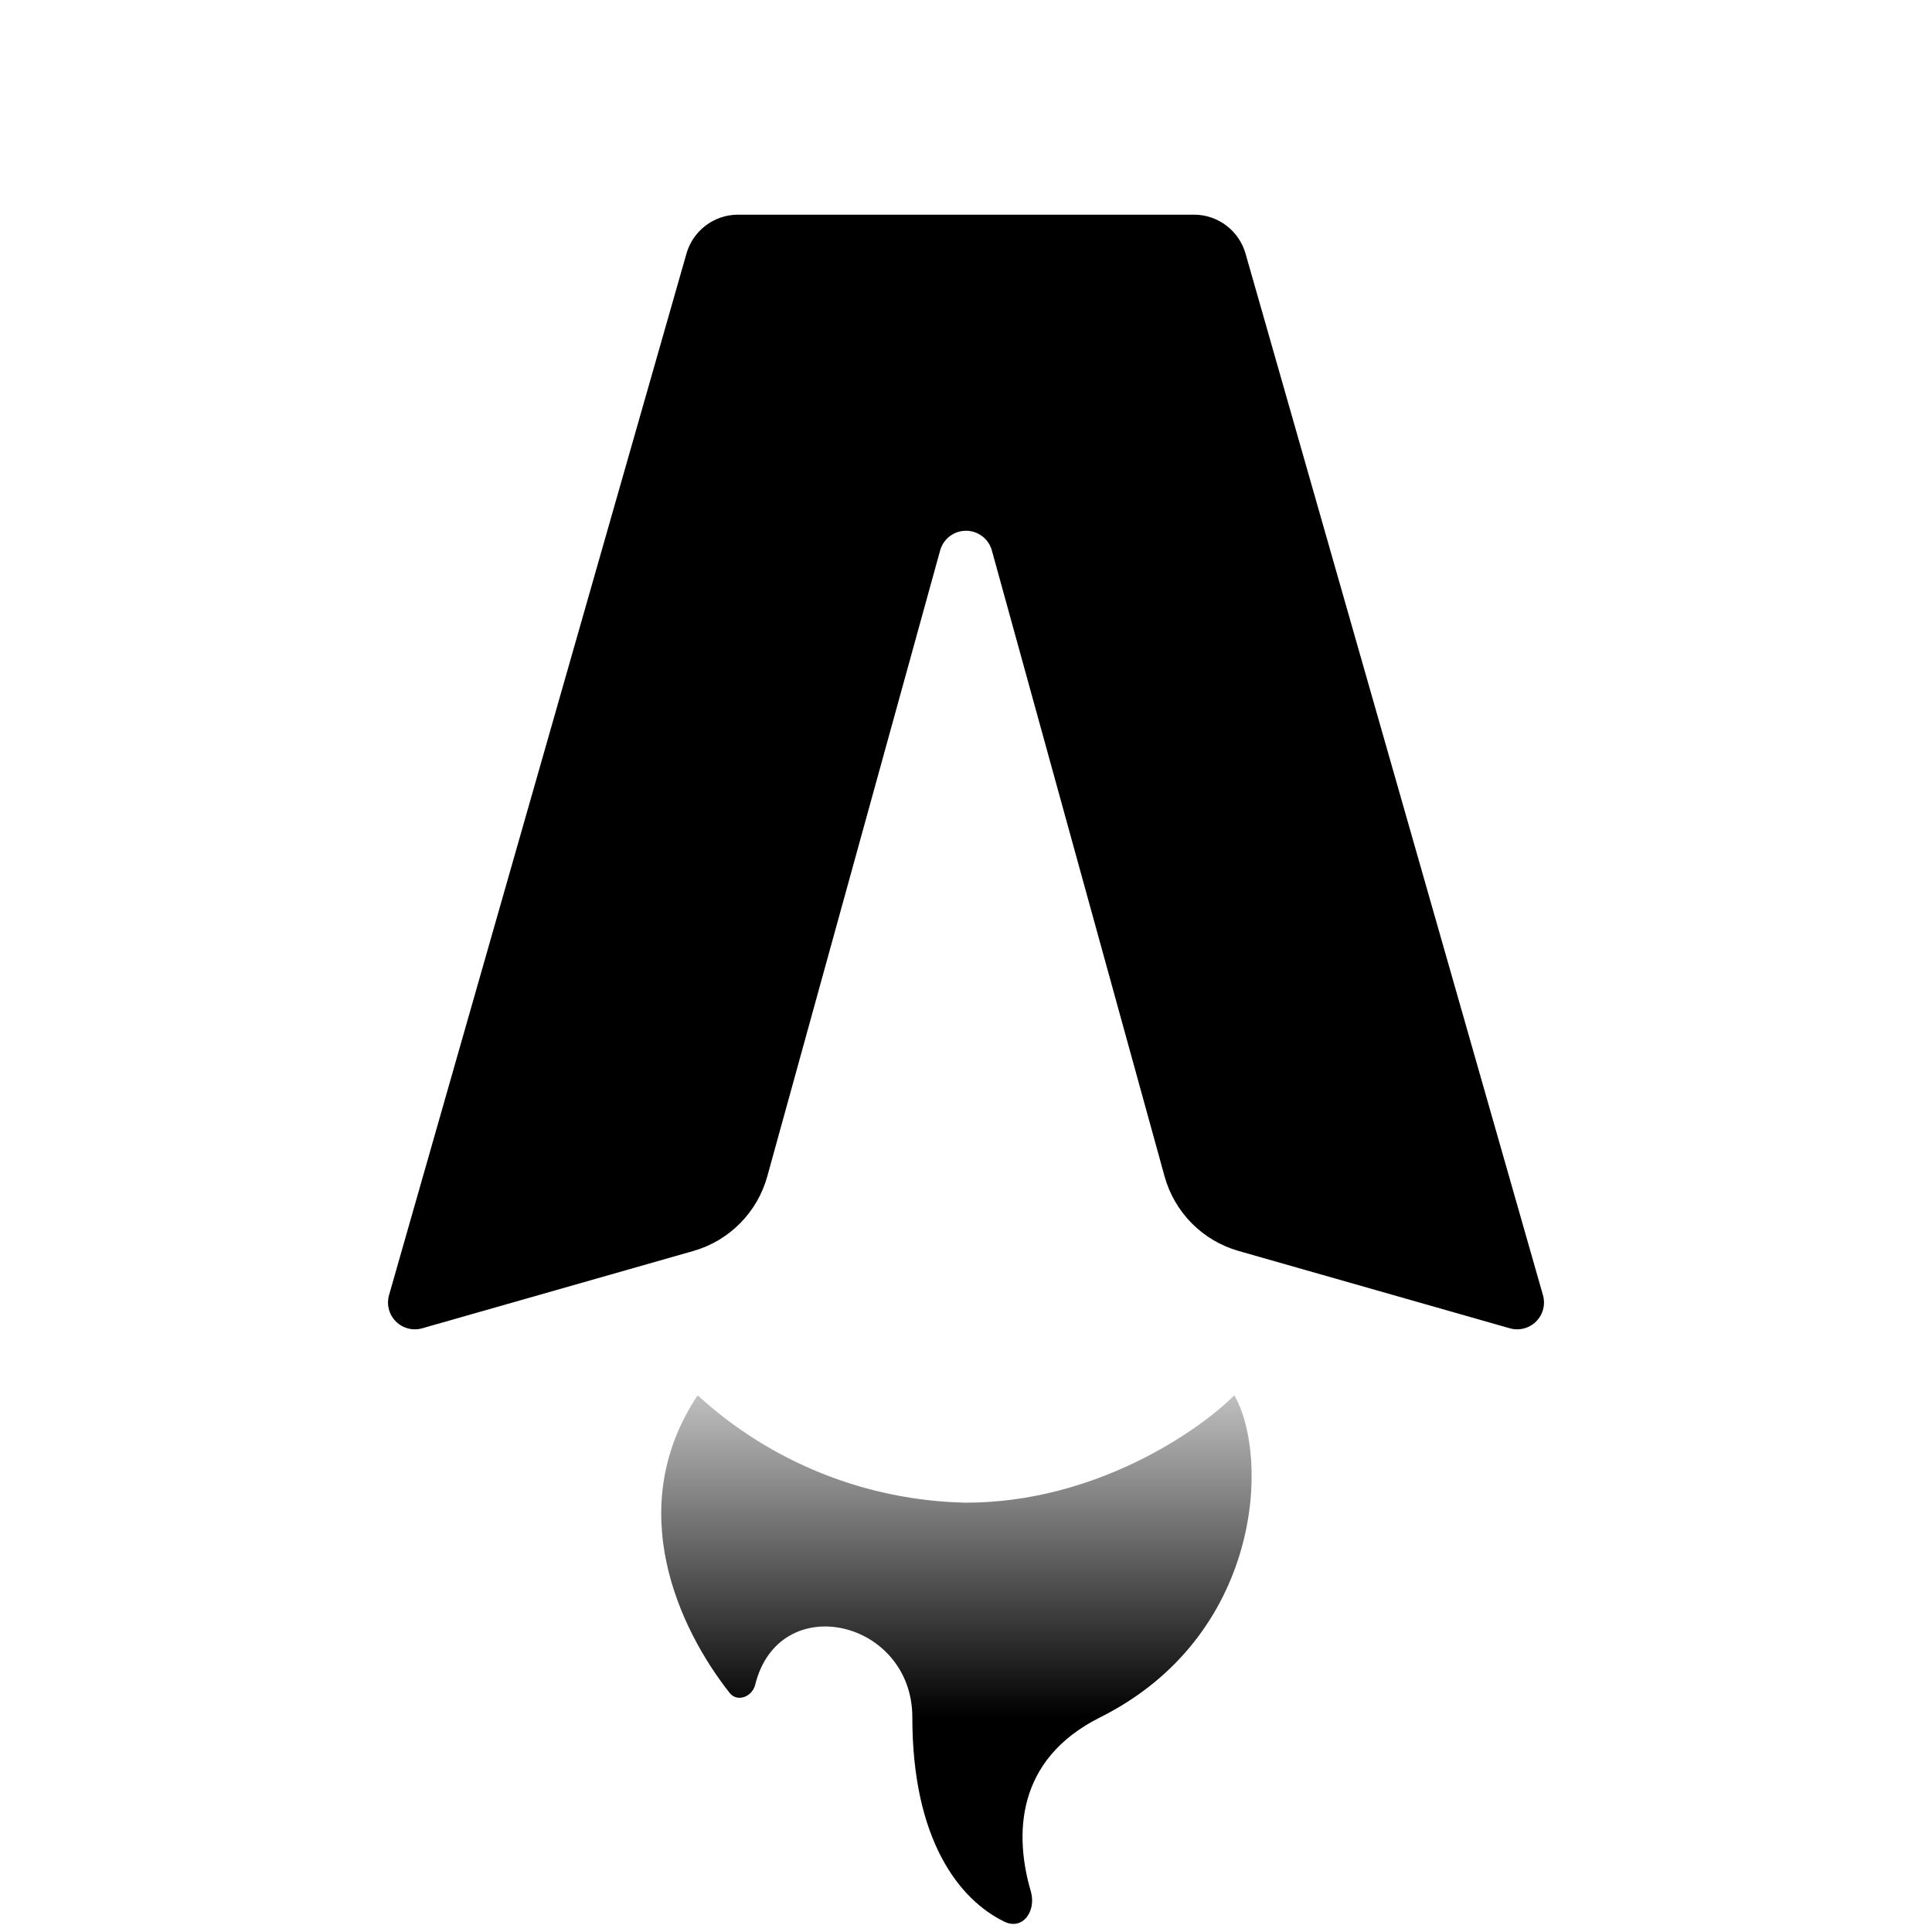
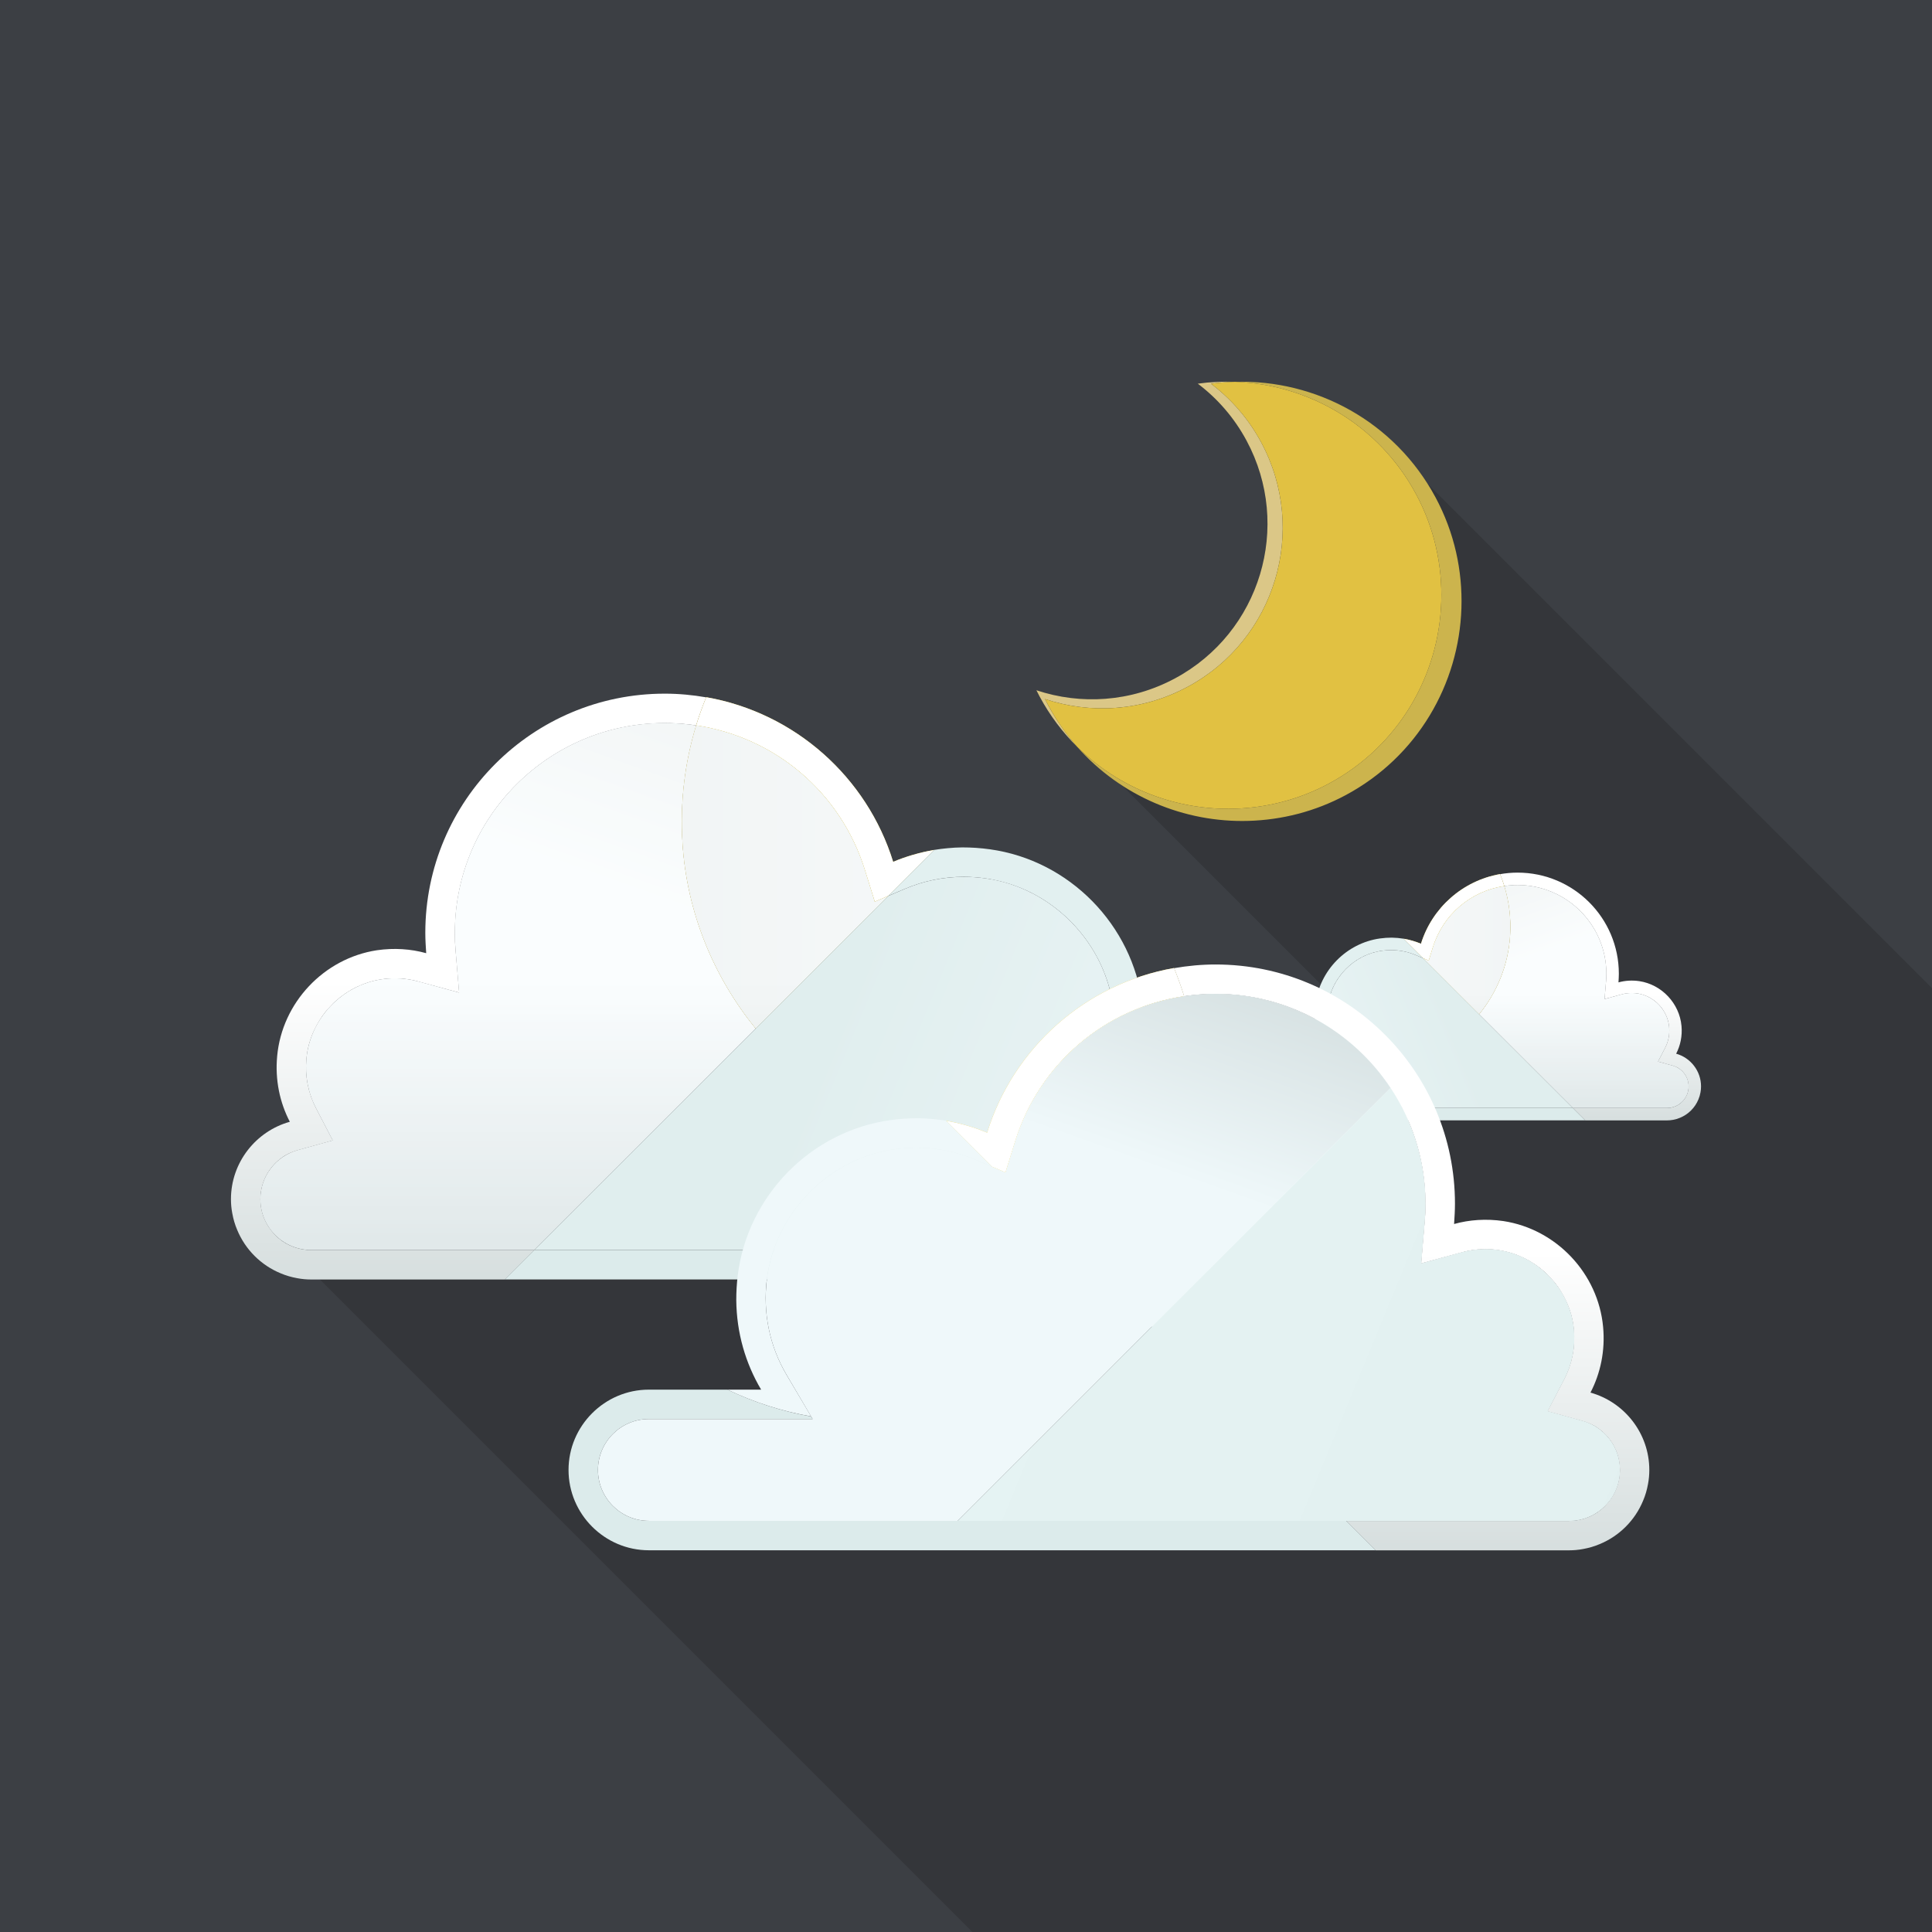
- <svg xmlns="http://www.w3.org/2000/svg" fill="none" viewBox="0 0 36 36">
-   <path fill="#000" d="M22.25 4h-8.5a1 1 0 0 0-.96.73l-5.54 19.4a.5.5 0 0 0 .62.62l5.05-1.44a2 2 0 0 0 1.38-1.4l3.22-11.66a.5.5 0 0 1 .96 0l3.22 11.67a2 2 0 0 0 1.38 1.39l5.05 1.44a.5.5 0 0 0 .62-.62l-5.54-19.4a1 1 0 0 0-.96-.73Z" />
-   <path fill="url(#gradient)" d="M18 28a7.63 7.63 0 0 1-5-2c-1.4 2.1-.35 4.35.6 5.55.14.17.41.07.47-.15.44-1.8 2.93-1.22 2.93.6 0 2.28.87 3.4 1.72 3.81.34.16.59-.2.49-.56-.31-1.05-.29-2.46 1.29-3.25 3-1.5 3.17-4.83 2.5-6-.67.67-2.6 2-5 2Z" />
-   <defs>
-     <linearGradient id="gradient" x1="16" x2="16" y1="32" y2="24" gradientUnits="userSpaceOnUse">
-       <stop stop-color="#000" />
-       <stop offset="1" stop-color="#000" stop-opacity="0" />
-     </linearGradient>
-   </defs>
-   <style>
-     @media (prefers-color-scheme:dark){:root{filter:invert(100%)}}
-   </style>
+ <svg xmlns="http://www.w3.org/2000/svg" version="1.1" id="_x32_" x="0px" y="0px" viewBox="0 0 512 512" style="enable-background:new 0 0 512 512;" xml:space="preserve">
+   <g>
+     <rect style="fill:#3C3F44;" width="512" height="512" />
+     <path style="opacity:0.15;fill:#040000;" d="M378.112,127.989l-17.562-17.562c-9.882-6.349-21.504-9.575-33.229-9.216   c-3.277-0.153-6.605,0-9.882,0.461c5.171,3.943,9.626,9.011,12.902,15.104c6.605,12.288,7.117,26.214,2.611,38.349   c-3.84,10.189-11.213,19.098-21.555,24.678c-11.776,6.298-24.986,7.014-36.762,3.123c0.307,0.563,0.563,1.075,0.87,1.639   c0.819,1.536,1.69,3.021,2.662,4.403l2.099,2.15l13.824,13.773c0.051,0.051,0.051,0.051,0.051,0.051l3.123,3.174   c0,0,0.051,0,0.103,0.051l52.697,52.696c-0.136,0.323-0.303,0.63-0.421,0.961c-8.295-3.993-17.664-6.246-27.495-6.246   c-3.738,0-7.424,0.359-11.008,0.973c-3.379,0.563-6.656,1.434-9.83,2.611c-5.018-17.767-20.327-31.539-38.963-34.099   c-2.509-0.358-4.966-0.512-7.373-0.512c-2.458,0.051-4.966,0.307-7.373,0.666c-3.789,0.666-7.475,1.741-10.905,3.174   c-6.912-22.426-26.01-39.475-49.562-43.622v0.051c-3.533-0.666-7.219-0.973-11.008-0.973c-34.97,0-63.386,28.365-63.386,63.386   c0,1.792,0.103,3.584,0.205,5.376c-4.045-1.126-8.499-1.433-13.056-0.768c-14.08,2.15-25.139,13.875-26.419,28.057   c-0.614,6.298,0.666,12.288,3.328,17.408c-8.294,2.253-14.541,9.523-15.462,18.329l11.213,11.213   c0.41,0.461,0.871,0.87,1.331,1.331L257.69,511.989H512v-89.139v-88.678v-72.294L378.112,127.989z" />
+     <g>
+       <g>
+         <linearGradient id="SVGID_1_" gradientUnits="userSpaceOnUse" x1="124.174" y1="378.898" x2="124.174" y2="260.158">
+           <stop offset="0" style="stop-color:#C2CECE" />
+           <stop offset="1" style="stop-color:#FFFFFF" />
+         </linearGradient>
+         <path style="fill:url(#SVGID_1_);" d="M187.142,184.8c-0.975,2.456-1.872,4.913-2.651,7.447     c-0.702-0.117-1.365-0.195-2.066-0.273c-2.067-0.234-4.133-0.351-6.277-0.351c-30.684,0-55.599,24.914-55.599,55.599     c0,1.598,0.039,3.158,0.195,4.718l0.936,11.112l-10.761-2.924c-0.507-0.156-1.052-0.273-1.559-0.39     c-1.56-0.312-3.119-0.468-4.679-0.468c-1.209,0-2.417,0.078-3.626,0.273c-4.601,0.702-8.773,2.768-12.126,5.77     c-0.468,0.429-0.936,0.897-1.365,1.365c-0.429,0.468-0.858,0.936-1.287,1.443c-1.209,1.521-2.222,3.197-3.041,4.952     c-1.092,2.339-1.794,4.874-2.027,7.525c-0.429,4.562,0.468,9.084,2.534,13.061l4.445,8.539v0.039l-9.279,2.573     c-1.092,0.312-2.145,0.741-3.08,1.248c-4.133,2.378-6.823,6.823-6.823,11.736c0,3.704,1.521,7.057,3.938,9.513     c0.585,0.624,1.287,1.17,1.988,1.677c2.183,1.443,4.757,2.3,7.564,2.3h59.069l-7.798,7.798H82.494     c-1.287,0-2.534-0.117-3.743-0.351c-1.52-0.273-3.002-0.702-4.367-1.287c-5.224-2.144-9.396-6.316-11.541-11.541     c-0.585-1.365-1.014-2.846-1.287-4.367c-0.234-1.209-0.351-2.456-0.351-3.743c0-9.747,6.628-18.013,15.596-20.508     c-2.651-5.108-3.938-11.073-3.353-17.389c1.287-14.153,12.36-25.928,26.435-28.072c4.562-0.663,9.007-0.351,13.061,0.78     c-0.117-1.794-0.234-3.587-0.234-5.381c0-35.013,28.423-63.397,63.436-63.397C179.89,183.825,183.594,184.176,187.142,184.8z" />
+         <path style="fill:#E1C943;" d="M247.575,225.232l-12.204,12.204l-3.548,1.521l-2.573-8.227     c-6.394-20.703-23.861-35.363-44.76-38.482c0.78-2.534,1.677-4.991,2.651-7.447v-0.039c23.549,4.133,42.615,21.21,49.555,43.629     C240.128,226.947,243.793,225.894,247.575,225.232z" />
+         <linearGradient id="SVGID_2_" gradientUnits="userSpaceOnUse" x1="216.033" y1="378.872" x2="216.033" y2="260.123">
+           <stop offset="0" style="stop-color:#C2CECE" />
+           <stop offset="1" style="stop-color:#FFFFFF" />
+         </linearGradient>
+         <path style="fill:url(#SVGID_2_);" d="M247.575,225.232l-12.204,12.204l-3.548,1.521l-2.573-8.227     c-6.394-20.703-23.861-35.363-44.76-38.482c0.78-2.534,1.677-4.991,2.651-7.447v-0.039c23.549,4.133,42.615,21.21,49.555,43.629     C240.128,226.947,243.793,225.894,247.575,225.232z" />
+         <linearGradient id="SVGID_3_" gradientUnits="userSpaceOnUse" x1="134.626" y1="378.887" x2="134.626" y2="260.138">
+           <stop offset="0" style="stop-color:#C2CECE" />
+           <stop offset="1" style="stop-color:#FFFFFF" />
+         </linearGradient>
+         <path style="fill:url(#SVGID_3_);" d="M180.872,223.389c-0.688-10.894,0.65-21.38,3.63-31.151     c-2.738-0.409-5.529-0.642-8.369-0.642c-30.662,0-55.605,24.947-55.605,55.609c0,1.592,0.072,3.166,0.202,4.723l0.933,11.116     l-10.76-2.943c-2.041-0.558-4.143-0.841-6.241-0.841c-1.196,0-2.41,0.093-3.606,0.274c-10.539,1.597-18.893,10.459-19.86,21.071     c-0.419,4.548,0.465,9.068,2.543,13.071l4.436,8.536l-9.267,2.574c-5.837,1.62-9.915,6.964-9.915,12.995     c0,7.436,6.05,13.486,13.49,13.486h59.076l58.703-58.703C189.159,258.909,182.042,241.909,180.872,223.389z" />
+         <linearGradient id="SVGID_4_" gradientUnits="userSpaceOnUse" x1="186.491" y1="147.088" x2="156.274" y2="231.889">
+           <stop offset="0" style="stop-color:#C2CECE" />
+           <stop offset="1" style="stop-color:#EFF8FA" />
+         </linearGradient>
+         <path style="opacity:0.3;fill:url(#SVGID_4_);" d="M180.872,223.389c-0.688-10.894,0.65-21.38,3.63-31.151     c-2.738-0.409-5.529-0.642-8.369-0.642c-30.662,0-55.605,24.947-55.605,55.609c0,1.592,0.072,3.166,0.202,4.723l0.933,11.116     l-10.76-2.943c-2.041-0.558-4.143-0.841-6.241-0.841c-1.196,0-2.41,0.093-3.606,0.274c-10.539,1.597-18.893,10.459-19.86,21.071     c-0.419,4.548,0.465,9.068,2.543,13.071l4.436,8.536l-9.267,2.574c-5.837,1.62-9.915,6.964-9.915,12.995     c0,7.436,6.05,13.486,13.49,13.486h59.076l58.703-58.703C189.159,258.909,182.042,241.909,180.872,223.389z" />
+         <path style="fill:#E1C943;" d="M180.872,223.389c1.17,18.52,8.287,35.519,19.39,49.177l35.119-35.12l-3.563,1.524l-2.563-8.26     c-6.413-20.686-23.852-35.347-44.754-38.471C181.522,202.009,180.183,212.496,180.872,223.389z" />
+         <linearGradient id="SVGID_5_" gradientUnits="userSpaceOnUse" x1="208.037" y1="378.888" x2="208.037" y2="260.139">
+           <stop offset="0" style="stop-color:#C2CECE" />
+           <stop offset="1" style="stop-color:#FFFFFF" />
+         </linearGradient>
+         <path style="fill:url(#SVGID_5_);" d="M180.872,223.389c1.17,18.52,8.287,35.519,19.39,49.177l35.119-35.12l-3.563,1.524     l-2.563-8.26c-6.413-20.686-23.852-35.347-44.754-38.471C181.522,202.009,180.183,212.496,180.872,223.389z" />
+         <linearGradient id="SVGID_6_" gradientUnits="userSpaceOnUse" x1="68.992" y1="232.402" x2="363.037" y2="232.402">
+           <stop offset="0" style="stop-color:#C2CECE" />
+           <stop offset="1" style="stop-color:#EFF8FA" />
+         </linearGradient>
+         <path style="opacity:0.3;fill:url(#SVGID_6_);" d="M180.872,223.389c1.17,18.52,8.287,35.519,19.39,49.177l35.119-35.12     l-3.563,1.524l-2.563-8.26c-6.413-20.686-23.852-35.347-44.754-38.471C181.522,202.009,180.183,212.496,180.872,223.389z" />
+         <path style="fill:#DCEBEB;" d="M347.625,317.782c0-11.707-9.578-21.285-21.285-21.285h-20.83     c-6.934,3.311-14.369,5.73-22.167,7.117l-0.401,0.681h43.399c7.436,0,13.486,6.05,13.486,13.488     c0,7.436-6.05,13.486-13.486,13.486H141.558l-7.798,7.798h192.58C338.046,339.067,347.625,329.489,347.625,317.782z" />
+         <g>
+           <path style="fill:#E2F0F0;" d="M289.879,292.527c4.484-7.642,6.277-16.375,5.186-25.343c-0.117-1.014-0.312-2.067-0.507-3.041      c-3.197-15.323-15.596-27.799-30.919-30.919c-0.78-0.195-1.599-0.312-2.378-0.429c-1.91-0.273-3.899-0.429-5.809-0.429      c-5.458,0-10.722,1.092-15.674,3.197l-4.406,1.871l12.204-12.204c2.417-0.39,4.913-0.624,7.408-0.663      c2.417,0,4.874,0.156,7.369,0.507c21.054,2.924,37.82,20.04,40.432,41.134c0.273,2.222,0.39,4.406,0.39,6.55      c-0.078,8.695-2.456,16.765-6.589,23.744h8.929c-6.94,3.314-14.387,5.732-22.185,7.096L289.879,292.527z" />
+           <linearGradient id="SVGID_7_" gradientUnits="userSpaceOnUse" x1="212.878" y1="286.106" x2="356.508" y2="345.299">
+             <stop offset="0" style="stop-color:#E0EEEE" />
+             <stop offset="1" style="stop-color:#EFF8FA" />
+           </linearGradient>
+           <path style="fill:url(#SVGID_7_);" d="M326.341,304.295h-43.399l0.401-0.681l6.525-11.075      c4.501-7.634,6.294-16.401,5.186-25.355c-2.155-17.488-16.365-31.955-33.788-34.401c-1.934-0.272-3.891-0.409-5.818-0.409      c-5.441,0-10.718,1.076-15.679,3.197l-4.387,1.876l-35.119,35.12l-58.703,58.703h184.783c7.436,0,13.486-6.05,13.486-13.486      C339.827,310.345,333.777,304.295,326.341,304.295z" />
+         </g>
+       </g>
+       <g>
+         <linearGradient id="SVGID_8_" gradientUnits="userSpaceOnUse" x1="1420.797" y1="313.757" x2="1420.797" y2="263.537" gradientTransform="matrix(-1 0 0 1 1844.959 0)">
+           <stop offset="0" style="stop-color:#C2CECE" />
+           <stop offset="1" style="stop-color:#FFFFFF" />
+         </linearGradient>
+         <path style="fill:url(#SVGID_8_);" d="M397.53,231.664c0.412,1.039,0.792,2.078,1.121,3.15c0.297-0.049,0.577-0.082,0.874-0.115     c0.874-0.099,1.748-0.148,2.655-0.148c12.978,0,23.515,10.537,23.515,23.515c0,0.676-0.017,1.336-0.082,1.995l-0.396,4.7     l4.551-1.237c0.214-0.066,0.445-0.116,0.66-0.165c0.66-0.132,1.319-0.198,1.979-0.198c0.511,0,1.022,0.033,1.534,0.116     c1.946,0.297,3.71,1.171,5.129,2.44c0.198,0.182,0.396,0.379,0.577,0.577c0.181,0.198,0.363,0.396,0.544,0.61     c0.511,0.643,0.94,1.352,1.286,2.094c0.462,0.989,0.759,2.061,0.858,3.183c0.181,1.929-0.198,3.842-1.072,5.524l-1.88,3.611     v0.017l3.925,1.088c0.462,0.132,0.907,0.313,1.303,0.528c1.748,1.006,2.886,2.886,2.886,4.964c0,1.567-0.643,2.985-1.666,4.024     c-0.247,0.264-0.544,0.495-0.841,0.709c-0.924,0.61-2.012,0.973-3.199,0.973h-24.983l3.298,3.298h21.685     c0.544,0,1.072-0.049,1.583-0.148c0.643-0.116,1.27-0.297,1.847-0.544c2.21-0.907,3.974-2.672,4.881-4.881     c0.247-0.577,0.429-1.204,0.544-1.847c0.099-0.511,0.148-1.039,0.148-1.583c0-4.123-2.803-7.618-6.596-8.674     c1.121-2.16,1.665-4.683,1.418-7.355c-0.544-5.986-5.227-10.966-11.18-11.873c-1.929-0.28-3.809-0.148-5.524,0.33     c0.049-0.758,0.099-1.517,0.099-2.276c0-14.808-12.022-26.813-26.83-26.813C400.597,231.252,399.03,231.4,397.53,231.664z" />
+         <linearGradient id="SVGID_9_" gradientUnits="userSpaceOnUse" x1="1425.218" y1="313.753" x2="1425.218" y2="263.529" gradientTransform="matrix(-1 0 0 1 1844.959 0)">
+           <stop offset="0" style="stop-color:#C2CECE" />
+           <stop offset="1" style="stop-color:#FFFFFF" />
+         </linearGradient>
+         <path style="fill:url(#SVGID_9_);" d="M400.182,247.986c0.291-4.607-0.275-9.043-1.535-13.175     c1.158-0.173,2.339-0.271,3.54-0.271c12.969,0,23.518,10.551,23.518,23.52c0,0.673-0.031,1.339-0.085,1.998l-0.395,4.701     l4.551-1.245c0.863-0.236,1.752-0.356,2.64-0.356c0.506,0,1.019,0.039,1.525,0.116c4.458,0.676,7.991,4.424,8.4,8.912     c0.177,1.924-0.197,3.835-1.076,5.528l-1.876,3.61l3.92,1.089c2.469,0.685,4.194,2.945,4.194,5.496     c0,3.145-2.559,5.704-5.706,5.704h-24.986l-24.828-24.828C396.677,263.008,399.687,255.819,400.182,247.986z" />
+         <linearGradient id="SVGID_10_" gradientUnits="userSpaceOnUse" x1="1447.154" y1="215.714" x2="1434.374" y2="251.581" gradientTransform="matrix(-1 0 0 1 1844.959 0)">
+           <stop offset="0" style="stop-color:#C2CECE" />
+           <stop offset="1" style="stop-color:#EFF8FA" />
+         </linearGradient>
+         <path style="opacity:0.3;fill:url(#SVGID_10_);" d="M400.182,247.986c0.291-4.607-0.275-9.043-1.535-13.175     c1.158-0.173,2.339-0.271,3.54-0.271c12.969,0,23.518,10.551,23.518,23.52c0,0.673-0.031,1.339-0.085,1.998l-0.395,4.701     l4.551-1.245c0.863-0.236,1.752-0.356,2.64-0.356c0.506,0,1.019,0.039,1.525,0.116c4.458,0.676,7.991,4.424,8.4,8.912     c0.177,1.924-0.197,3.835-1.076,5.528l-1.876,3.61l3.92,1.089c2.469,0.685,4.194,2.945,4.194,5.496     c0,3.145-2.559,5.704-5.706,5.704h-24.986l-24.828-24.828C396.677,263.008,399.687,255.819,400.182,247.986z" />
+         <path style="fill:#E1C943;" d="M371.97,248.765l5.161,5.162l1.501,0.643l1.088-3.48c2.704-8.756,10.092-14.957,18.931-16.276     c-0.33-1.072-0.709-2.111-1.121-3.15v-0.017c-9.96,1.748-18.024,8.971-20.959,18.453     C375.119,249.49,373.569,249.045,371.97,248.765z" />
+         <linearGradient id="SVGID_11_" gradientUnits="userSpaceOnUse" x1="1459.649" y1="313.747" x2="1459.649" y2="263.522" gradientTransform="matrix(-1 0 0 1 1844.959 0)">
+           <stop offset="0" style="stop-color:#C2CECE" />
+           <stop offset="1" style="stop-color:#FFFFFF" />
+         </linearGradient>
+         <path style="fill:url(#SVGID_11_);" d="M371.97,248.765l5.161,5.162l1.501,0.643l1.088-3.48     c2.704-8.756,10.092-14.957,18.931-16.276c-0.33-1.072-0.709-2.111-1.121-3.15v-0.017c-9.96,1.748-18.024,8.971-20.959,18.453     C375.119,249.49,373.569,249.045,371.97,248.765z" />
+         <path style="fill:#E1C943;" d="M400.182,247.986c-0.495,7.833-3.505,15.023-8.201,20.799l-14.854-14.854l1.507,0.645l1.084-3.494     c2.712-8.749,10.088-14.95,18.928-16.271C399.907,238.943,400.473,243.378,400.182,247.986z" />
+         <linearGradient id="SVGID_12_" gradientUnits="userSpaceOnUse" x1="1456.267" y1="313.753" x2="1456.267" y2="263.529" gradientTransform="matrix(-1 0 0 1 1844.959 0)">
+           <stop offset="0" style="stop-color:#C2CECE" />
+           <stop offset="1" style="stop-color:#FFFFFF" />
+         </linearGradient>
+         <path style="fill:url(#SVGID_12_);" d="M400.182,247.986c-0.495,7.833-3.505,15.023-8.201,20.799l-14.854-14.854l1.507,0.645     l1.084-3.494c2.712-8.749,10.088-14.95,18.928-16.271C399.907,238.943,400.473,243.378,400.182,247.986z" />
+         <linearGradient id="SVGID_13_" gradientUnits="userSpaceOnUse" x1="1397.458" y1="251.798" x2="1521.824" y2="251.798" gradientTransform="matrix(-1 0 0 1 1844.959 0)">
+           <stop offset="0" style="stop-color:#C2CECE" />
+           <stop offset="1" style="stop-color:#EFF8FA" />
+         </linearGradient>
+         <path style="opacity:0.3;fill:url(#SVGID_13_);" d="M400.182,247.986c-0.495,7.833-3.505,15.023-8.201,20.799l-14.854-14.854     l1.507,0.645l1.084-3.494c2.712-8.749,10.088-14.95,18.928-16.271C399.907,238.943,400.473,243.378,400.182,247.986z" />
+         <path style="fill:#DCEBEB;" d="M329.654,287.909c0-4.951,4.051-9.002,9.002-9.002h8.81c2.933,1.4,6.077,2.423,9.375,3.01     l0.17,0.288h-18.356c-3.145,0-5.704,2.559-5.704,5.705c0,3.145,2.559,5.704,5.704,5.704h78.153l3.298,3.298h-81.451     C333.705,296.911,329.654,292.86,329.654,287.909z" />
+         <g>
+           <path style="fill:#E2F0F0;" d="M354.078,277.227c-1.896-3.232-2.655-6.926-2.193-10.719c0.049-0.429,0.132-0.874,0.214-1.286      c1.352-6.481,6.596-11.758,13.077-13.077c0.33-0.083,0.676-0.132,1.006-0.181c0.808-0.115,1.649-0.181,2.457-0.181      c2.309,0,4.535,0.462,6.629,1.352l1.863,0.792l-5.161-5.162c-1.022-0.165-2.078-0.264-3.133-0.28      c-1.022,0-2.061,0.066-3.117,0.214c-8.905,1.237-15.996,8.476-17.1,17.397c-0.115,0.94-0.165,1.863-0.165,2.77      c0.033,3.677,1.039,7.091,2.787,10.043h-3.776c2.935,1.402,6.085,2.424,9.383,3.001L354.078,277.227z" />
+           <linearGradient id="SVGID_14_" gradientUnits="userSpaceOnUse" x1="1458.314" y1="274.511" x2="1519.062" y2="299.547" gradientTransform="matrix(-1 0 0 1 1844.959 0)">
+             <stop offset="0" style="stop-color:#E0EEEE" />
+             <stop offset="1" style="stop-color:#EFF8FA" />
+           </linearGradient>
+           <path style="fill:url(#SVGID_14_);" d="M338.656,282.204h18.356l-0.17-0.288l-2.76-4.684c-1.904-3.229-2.662-6.937-2.193-10.724      c0.911-7.397,6.921-13.515,14.291-14.55c0.818-0.115,1.646-0.173,2.461-0.173c2.301,0,4.533,0.455,6.632,1.352l1.855,0.794      l14.854,14.854l24.828,24.828h-78.153c-3.145,0-5.704-2.559-5.704-5.704C332.952,284.763,335.511,282.204,338.656,282.204z" />
+         </g>
+       </g>
+       <g>
+         <path style="fill:#E1C943;" d="M250.717,297.004l12.204,12.204l3.548,1.521l2.573-8.227c6.394-20.703,23.861-35.363,44.76-38.483     c-0.78-2.534-1.677-4.99-2.652-7.447v-0.039c-23.549,4.133-42.615,21.21-49.555,43.629     C258.164,298.719,254.499,297.666,250.717,297.004z" />
+         <linearGradient id="SVGID_15_" gradientUnits="userSpaceOnUse" x1="1532.24" y1="450.644" x2="1532.24" y2="331.896" gradientTransform="matrix(-1 0 0 1 1814.5 0)">
+           <stop offset="0" style="stop-color:#C2CECE" />
+           <stop offset="1" style="stop-color:#FFFFFF" />
+         </linearGradient>
+         <path style="fill:url(#SVGID_15_);" d="M250.717,297.004l12.204,12.204l3.548,1.521l2.573-8.227     c6.394-20.703,23.861-35.363,44.76-38.483c-0.78-2.534-1.677-4.99-2.652-7.447v-0.039c-23.549,4.133-42.615,21.21-49.555,43.629     C258.164,298.719,254.499,297.666,250.717,297.004z" />
+         <g>
+           <linearGradient id="SVGID_16_" gradientUnits="userSpaceOnUse" x1="1440.381" y1="450.67" x2="1440.381" y2="331.93" gradientTransform="matrix(-1 0 0 1 1814.5 0)">
+             <stop offset="0" style="stop-color:#C2CECE" />
+             <stop offset="1" style="stop-color:#FFFFFF" />
+           </linearGradient>
+           <path style="fill:url(#SVGID_16_);" d="M311.151,256.572c0.975,2.456,1.872,4.913,2.652,7.447      c0.702-0.117,1.365-0.195,2.066-0.273c2.066-0.234,4.133-0.351,6.277-0.351c30.685,0,55.599,24.914,55.599,55.599      c0,1.599-0.039,3.158-0.195,4.718l-0.936,11.112l10.761-2.924c0.507-0.156,1.052-0.273,1.559-0.39      c1.56-0.312,3.119-0.468,4.679-0.468c1.209,0,2.417,0.078,3.626,0.273c4.601,0.702,8.773,2.768,12.126,5.77      c0.468,0.429,0.936,0.897,1.365,1.365c0.429,0.468,0.858,0.936,1.287,1.443c1.209,1.521,2.222,3.197,3.041,4.952      c1.092,2.339,1.794,4.874,2.027,7.525c0.429,4.562-0.468,9.084-2.534,13.061l-4.445,8.539v0.039l9.279,2.573      c1.092,0.312,2.145,0.741,3.08,1.248c4.133,2.378,6.823,6.823,6.823,11.736c0,3.704-1.521,7.057-3.938,9.513      c-0.585,0.624-1.287,1.17-1.989,1.677c-2.183,1.443-4.757,2.3-7.564,2.3h-59.069l7.798,7.798h51.271      c1.287,0,2.534-0.117,3.743-0.351c1.52-0.273,3.002-0.702,4.367-1.287c5.224-2.144,9.396-6.316,11.541-11.541      c0.585-1.365,1.014-2.846,1.287-4.367c0.234-1.209,0.351-2.456,0.351-3.743c0-9.747-6.628-18.013-15.596-20.509      c2.651-5.108,3.938-11.073,3.353-17.389c-1.287-14.153-12.36-25.928-26.435-28.072c-4.562-0.663-9.007-0.351-13.061,0.78      c0.117-1.794,0.234-3.587,0.234-5.381c0-35.012-28.423-63.397-63.436-63.397C318.403,255.597,314.699,255.948,311.151,256.572z" />
+           <linearGradient id="SVGID_17_" gradientUnits="userSpaceOnUse" x1="1450.833" y1="450.659" x2="1450.833" y2="331.91" gradientTransform="matrix(-1 0 0 1 1814.5 0)">
+             <stop offset="0" style="stop-color:#C2CECE" />
+             <stop offset="1" style="stop-color:#FFFFFF" />
+           </linearGradient>
+           <path style="fill:url(#SVGID_17_);" d="M317.421,295.161c0.688-10.894-0.65-21.38-3.63-31.151      c2.738-0.409,5.529-0.642,8.369-0.642c30.662,0,55.605,24.947,55.605,55.609c0,1.592-0.072,3.166-0.202,4.723l-0.933,11.116      l10.76-2.943c2.041-0.558,4.143-0.841,6.241-0.841c1.196,0,2.41,0.093,3.606,0.274c10.539,1.597,18.893,10.459,19.86,21.071      c0.419,4.548-0.464,9.068-2.543,13.071l-4.436,8.537l9.268,2.574c5.837,1.62,9.915,6.964,9.915,12.995      c0,7.436-6.05,13.486-13.49,13.486h-59.076l-58.703-58.703C309.134,330.681,316.251,313.681,317.421,295.161z" />
+           <path style="fill:#E1C943;" d="M317.421,295.161c-1.17,18.52-8.287,35.519-19.39,49.177l-35.119-35.12l3.563,1.524l2.563-8.26      c6.413-20.686,23.852-35.347,44.754-38.471C316.771,273.781,318.109,284.268,317.421,295.161z" />
+           <linearGradient id="SVGID_18_" gradientUnits="userSpaceOnUse" x1="1524.245" y1="450.659" x2="1524.245" y2="331.911" gradientTransform="matrix(-1 0 0 1 1814.5 0)">
+             <stop offset="0" style="stop-color:#C2CECE" />
+             <stop offset="1" style="stop-color:#FFFFFF" />
+           </linearGradient>
+           <path style="fill:url(#SVGID_18_);" d="M317.421,295.161c-1.17,18.52-8.287,35.519-19.39,49.177l-35.119-35.12l3.563,1.524      l2.563-8.26c6.413-20.686,23.852-35.347,44.754-38.471C316.771,273.781,318.109,284.268,317.421,295.161z" />
+           <path style="fill:#DCEBEB;" d="M150.668,389.554c0-11.707,9.578-21.285,21.285-21.285h20.83      c6.934,3.311,14.369,5.73,22.167,7.117l0.401,0.681h-43.399c-7.436,0-13.486,6.05-13.486,13.488      c0,7.436,6.05,13.486,13.486,13.486h184.783l7.798,7.798h-192.58C160.246,410.839,150.668,401.261,150.668,389.554z" />
+           <path style="fill:#EFF8FA;" d="M208.414,364.299c-4.484-7.642-6.277-16.375-5.186-25.343c0.117-1.014,0.312-2.067,0.507-3.041      c3.197-15.323,15.596-27.799,30.919-30.918c0.78-0.195,1.599-0.312,2.379-0.429c1.91-0.273,3.899-0.429,5.809-0.429      c5.458,0,10.722,1.092,15.674,3.197l4.406,1.871l-12.204-12.204c-2.417-0.39-4.912-0.624-7.408-0.663      c-2.417,0-4.874,0.156-7.369,0.507c-21.054,2.924-37.82,20.04-40.432,41.134c-0.273,2.222-0.39,4.406-0.39,6.55      c0.078,8.695,2.456,16.765,6.589,23.744h-8.929c6.94,3.314,14.387,5.732,22.185,7.096L208.414,364.299z" />
+           <linearGradient id="SVGID_19_" gradientUnits="userSpaceOnUse" x1="310.956" y1="204.567" x2="277.098" y2="299.588">
+             <stop offset="0" style="stop-color:#C2CECE" />
+             <stop offset="1" style="stop-color:#EFF8FA" />
+           </linearGradient>
+           <path style="fill:url(#SVGID_19_);" d="M322.161,263.369c-2.84,0-5.631,0.232-8.369,0.642      c-20.902,3.124-38.341,17.785-44.754,38.471l-2.562,8.26l-3.563-1.524l-4.387-1.876c-4.961-2.121-10.238-3.196-15.679-3.196      c-1.927,0-3.884,0.137-5.818,0.409c-17.423,2.446-31.633,16.913-33.788,34.401c-1.108,8.953,0.685,17.72,5.186,25.355      l6.525,11.075l0.401,0.681h-43.399c-7.436,0-13.486,6.05-13.486,13.488c0,7.436,6.05,13.486,13.486,13.486h81.856      l114.708-114.708C358.55,273.308,341.502,263.369,322.161,263.369z" />
+           <linearGradient id="SVGID_20_" gradientUnits="userSpaceOnUse" x1="258.62" y1="324.034" x2="460.962" y2="407.423">
+             <stop offset="0" style="stop-color:#E5F3F3" />
+             <stop offset="1" style="stop-color:#E2F0F0" />
+           </linearGradient>
+           <path style="fill:url(#SVGID_20_);" d="M419.387,376.56l-9.268-2.574l4.436-8.537c2.079-4.004,2.962-8.523,2.544-13.071      c-0.967-10.612-9.321-19.474-19.86-21.071c-1.196-0.181-2.41-0.274-3.606-0.274c-2.098,0-4.2,0.284-6.241,0.842l-10.76,2.943      l0.933-11.116c0.129-1.557,0.202-3.132,0.202-4.723c0-11.321-3.418-21.85-9.251-30.645L253.807,403.041h102.928h59.076      c7.44,0,13.49-6.05,13.49-13.486C429.301,383.524,425.223,378.18,419.387,376.56z" />
+         </g>
+       </g>
+       <path style="fill:#DBC787;" d="M276.942,185.256c12.062,4.021,25.691,3.256,37.776-3.235    c23.279-12.503,32.015-41.51,19.512-64.789c-3.376-6.285-7.956-11.508-13.301-15.541c2.123-0.301,4.249-0.441,6.373-0.506    c-3.282-0.114-6.586,0.022-9.88,0.49c5.196,3.921,9.65,8.999,12.932,15.11c12.156,22.634,3.663,50.837-18.971,62.993    c-11.75,6.311-25.001,7.054-36.729,3.145c0.271,0.546,0.549,1.091,0.839,1.632c2.721,5.066,6.113,9.532,9.992,13.379    c-2.911-3.295-5.508-6.956-7.68-11C277.506,186.378,277.22,185.818,276.942,185.256z" />
+       <path style="fill:#CCB44D;" d="M380.432,131.814c-10.809-20.124-31.751-31.279-53.131-30.629    c19.478,0.679,38.087,11.369,47.974,29.777c4.882,9.091,6.976,18.915,6.67,28.536c-0.621,19.542-11.302,38.234-29.765,48.151    c-7.994,4.294-16.558,6.41-25.051,6.665c-15.398,0.462-30.549-5.375-41.645-16.38c11.573,13.098,28.352,20.121,45.429,19.608    c8.735-0.262,17.543-2.438,25.765-6.855c18.99-10.199,29.975-29.425,30.614-49.524    C387.607,151.268,385.454,141.164,380.432,131.814z" />
+       <path style="fill:#E1C142;" d="M352.18,207.65c18.463-9.916,29.144-28.609,29.765-48.151c0.306-9.622-1.788-19.446-6.67-28.536    c-9.887-18.408-28.496-29.099-47.974-29.777c-2.124,0.064-4.25,0.204-6.373,0.506c5.344,4.033,9.925,9.256,13.301,15.541    c12.503,23.279,3.767,52.286-19.512,64.789c-12.085,6.491-25.714,7.255-37.776,3.235c0.279,0.562,0.564,1.122,0.863,1.678    c2.172,4.043,4.769,7.705,7.68,11c11.096,11.005,26.247,16.842,41.645,16.38C335.623,214.06,344.186,211.944,352.18,207.65z" />
+     </g>
+   </g>
</svg>
